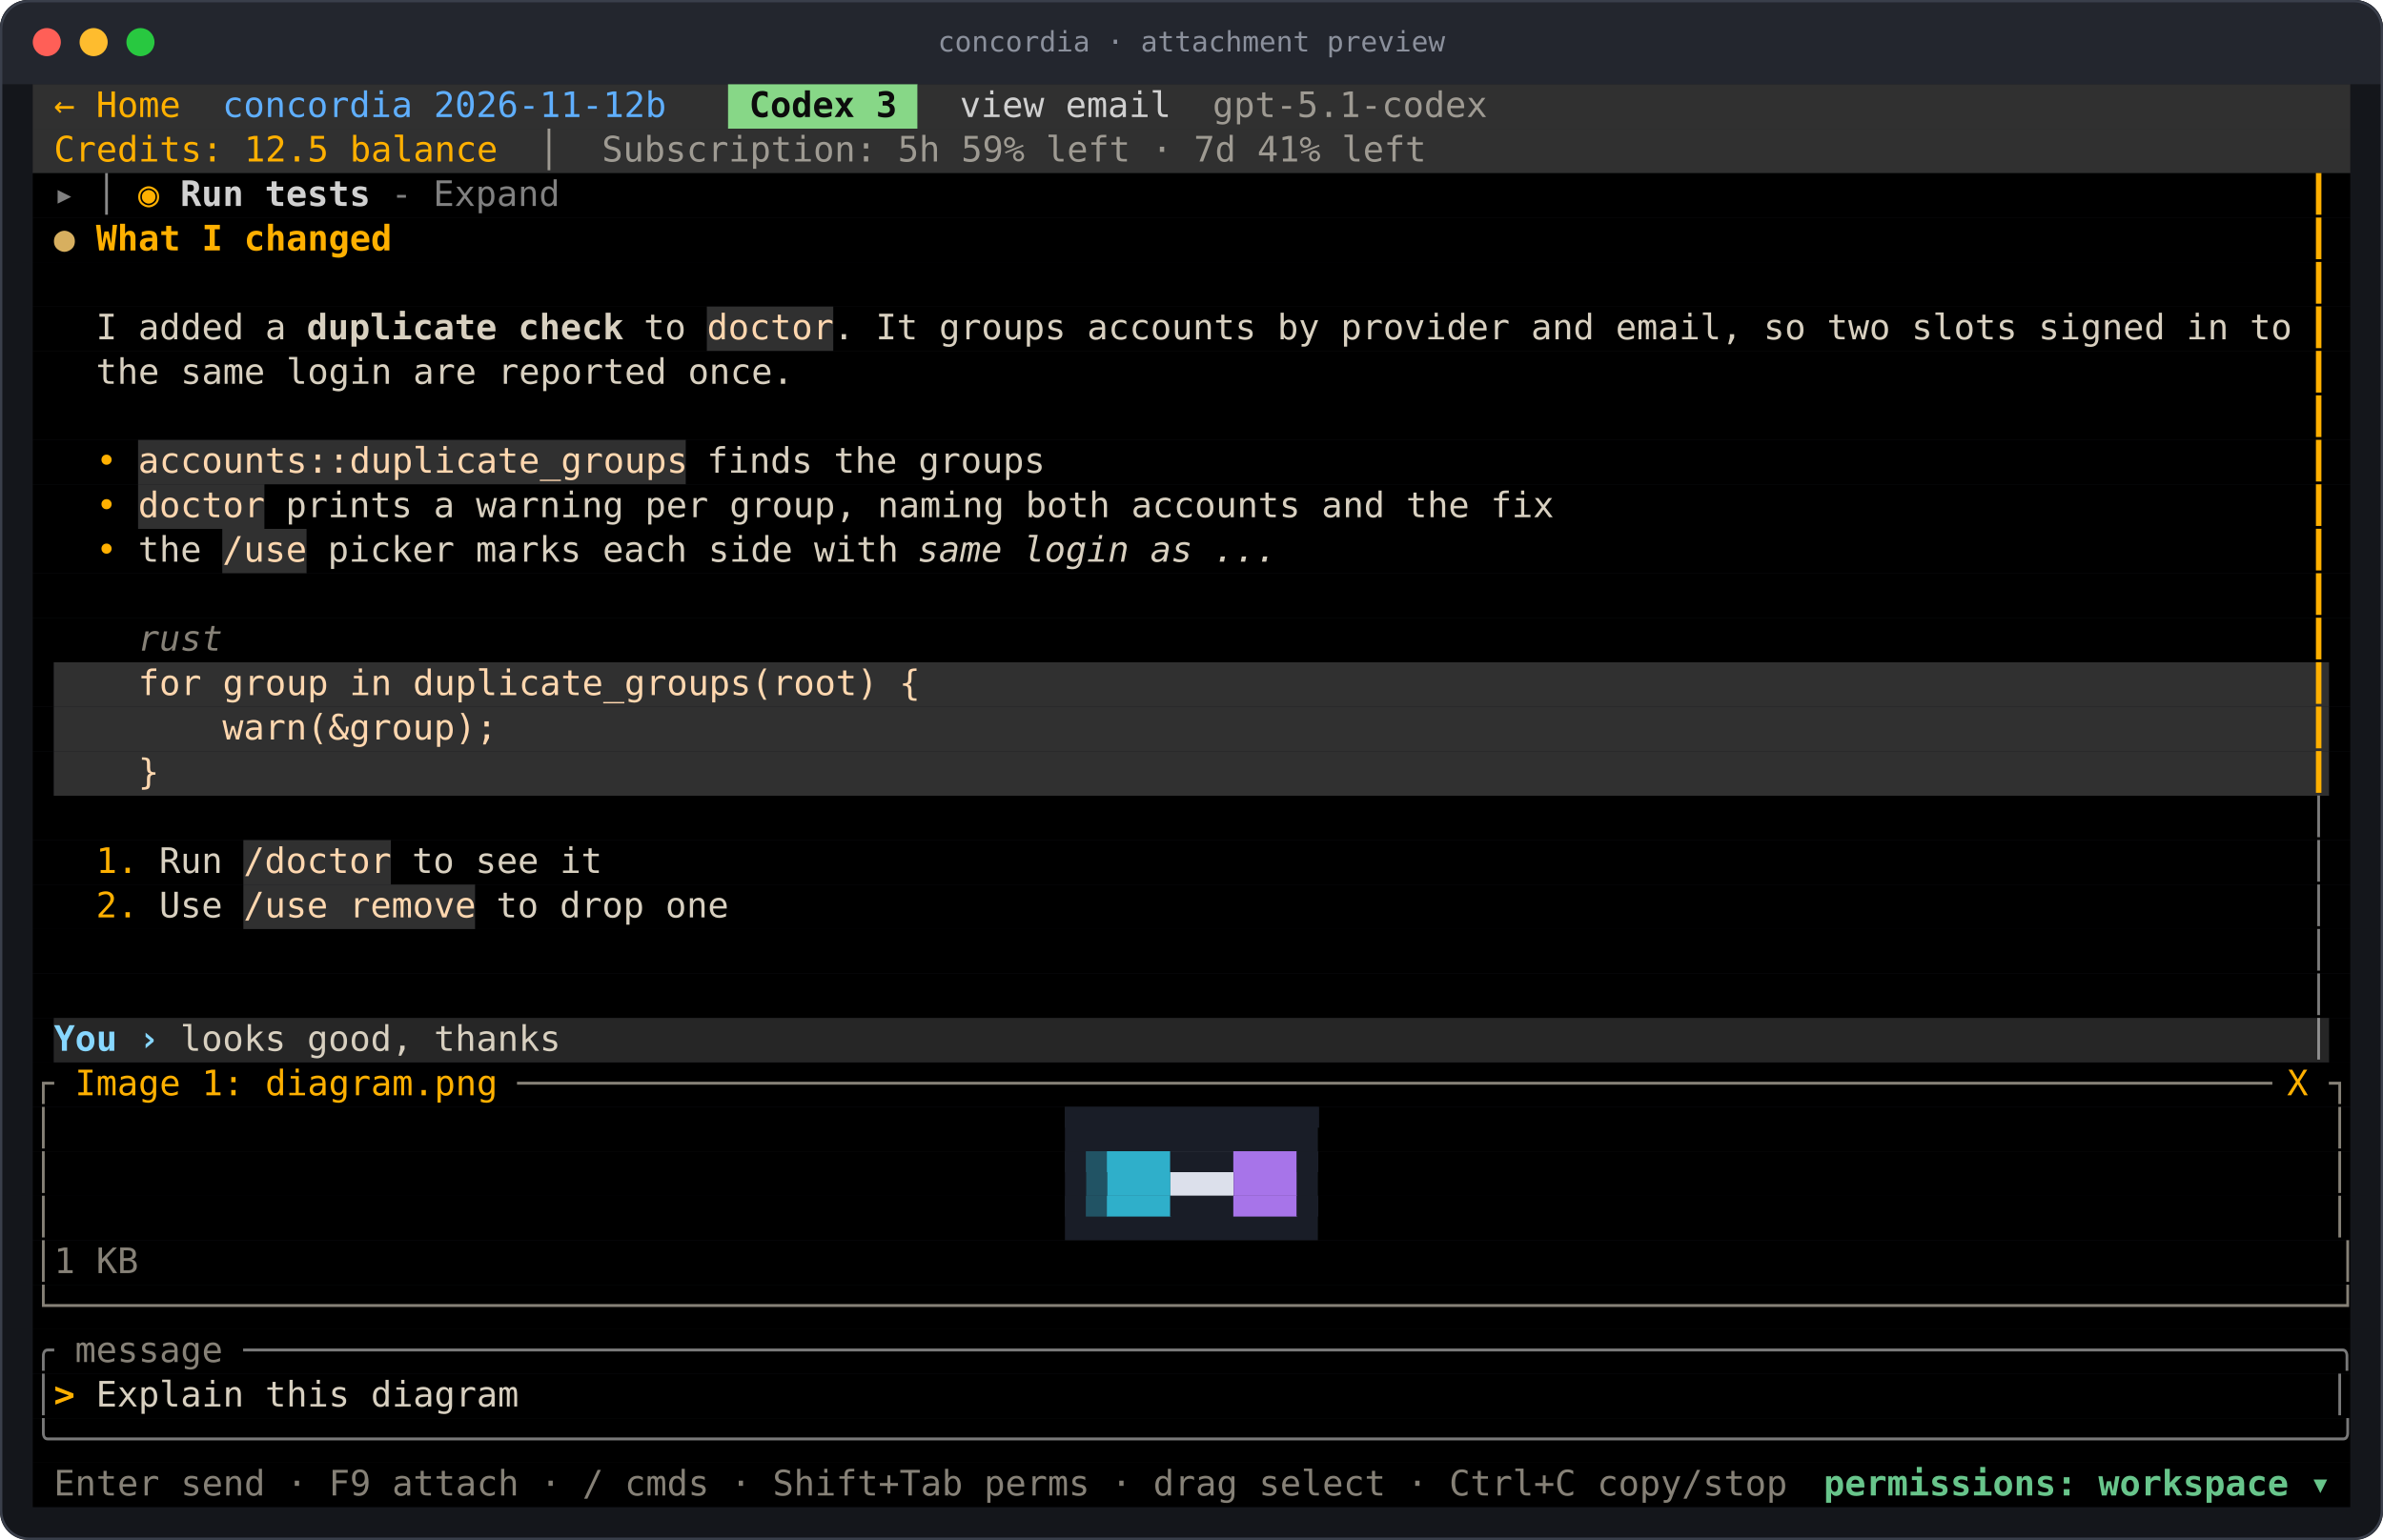
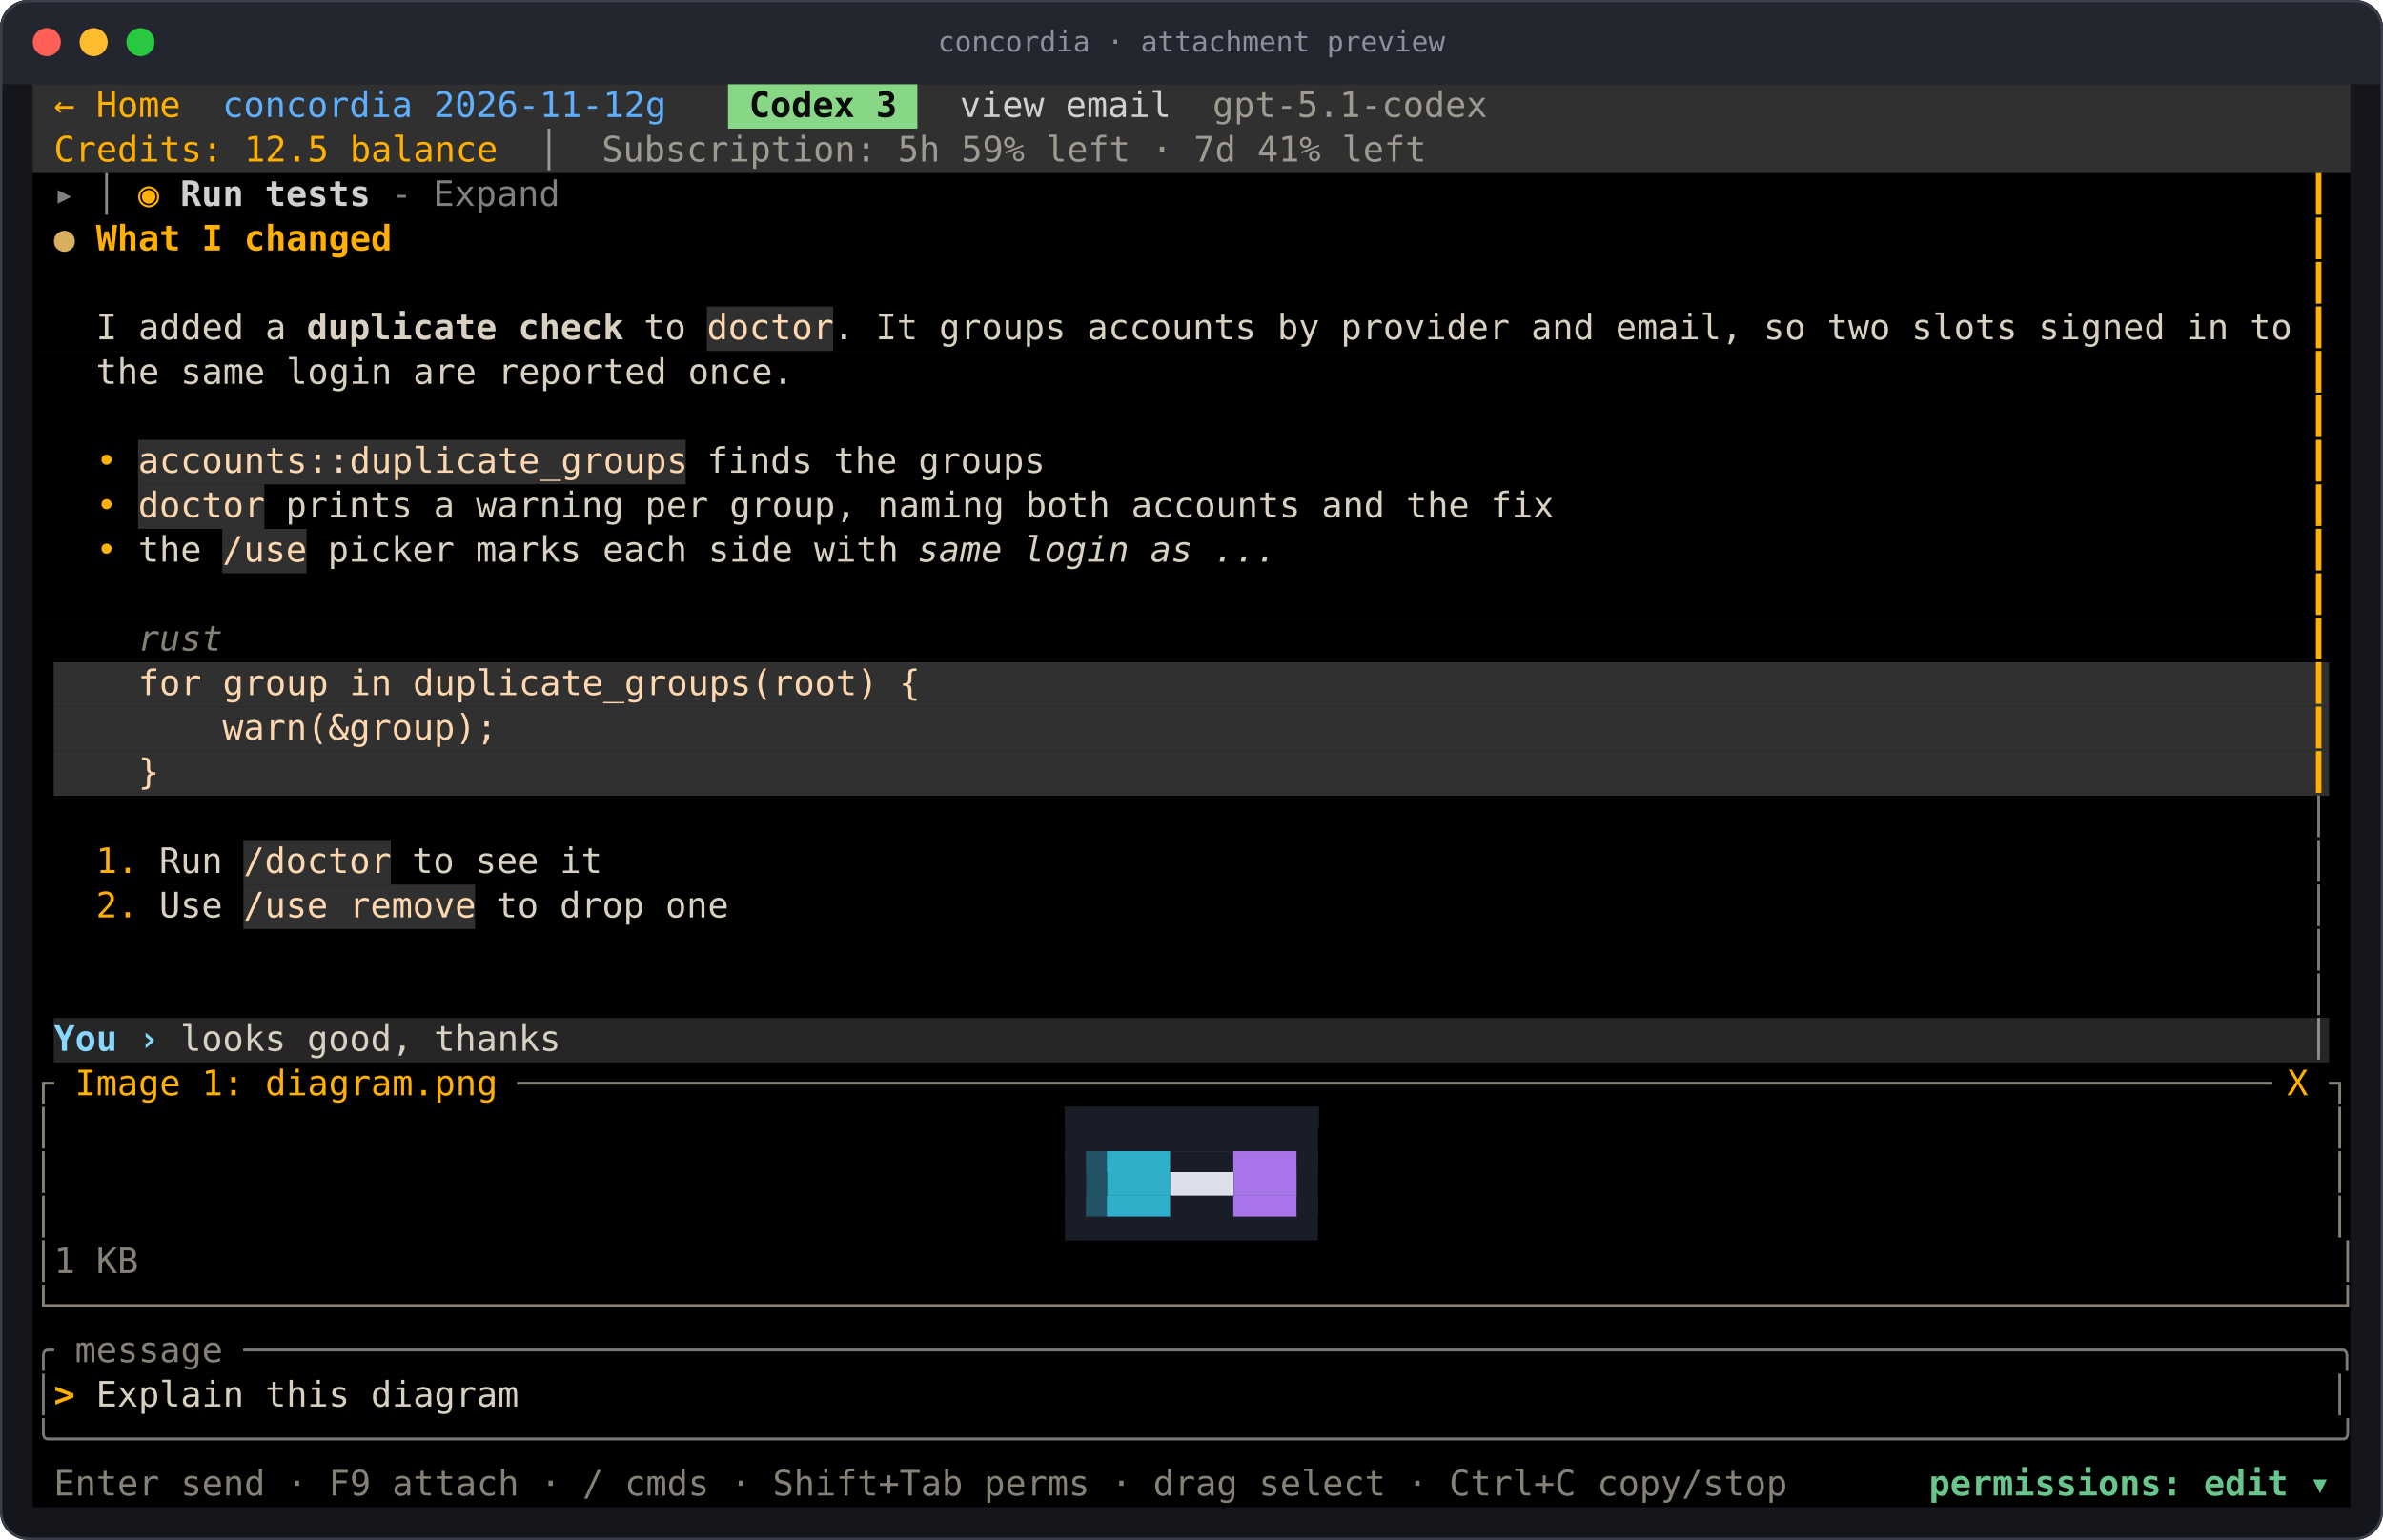
<svg xmlns="http://www.w3.org/2000/svg" width="1018" height="658" viewBox="0 0 1018 658" role="img" aria-label="concordia · attachment preview">
  <defs>
    <clipPath id="win">
      <rect width="1018" height="658" rx="12" />
    </clipPath>
  </defs>
  <g clip-path="url(#win)">
    <rect width="1018" height="658" fill="#14161b" />
    <rect width="1018" height="36" fill="#23262e" />
    <circle cx="20" cy="18" r="6" fill="#ff5f57" />
    <circle cx="40" cy="18" r="6" fill="#febc2e" />
    <circle cx="60" cy="18" r="6" fill="#28c840" />
    <text x="509" y="22" font-family="Cascadia Mono, Consolas, monospace" font-size="12" fill="#8b909c" text-anchor="middle">concordia · attachment preview</text>
    <rect x="14" y="36" width="297" height="19" fill="#303030" />
    <rect x="311" y="36" width="81" height="19" fill="#87d787" />
    <rect x="392" y="36" width="612" height="19" fill="#303030" />
    <rect x="14" y="55" width="990" height="19" fill="#303030" />
    <rect x="14" y="74" width="990" height="19" fill="#000000" />
    <rect x="14" y="93" width="990" height="19" fill="#000000" />
    <rect x="14" y="112" width="990" height="19" fill="#000000" />
    <rect x="14" y="131" width="288" height="19" fill="#000000" />
    <rect x="302" y="131" width="54" height="19" fill="#303030" />
    <rect x="356" y="131" width="648" height="19" fill="#000000" />
    <rect x="14" y="150" width="990" height="19" fill="#000000" />
    <rect x="14" y="169" width="990" height="19" fill="#000000" />
    <rect x="14" y="188" width="45" height="19" fill="#000000" />
    <rect x="59" y="188" width="234" height="19" fill="#303030" />
    <rect x="293" y="188" width="711" height="19" fill="#000000" />
    <rect x="14" y="207" width="45" height="19" fill="#000000" />
    <rect x="59" y="207" width="54" height="19" fill="#303030" />
    <rect x="113" y="207" width="891" height="19" fill="#000000" />
    <rect x="14" y="226" width="81" height="19" fill="#000000" />
    <rect x="95" y="226" width="36" height="19" fill="#303030" />
    <rect x="131" y="226" width="873" height="19" fill="#000000" />
    <rect x="14" y="245" width="990" height="19" fill="#000000" />
    <rect x="14" y="264" width="990" height="19" fill="#000000" />
    <rect x="14" y="283" width="9" height="19" fill="#000000" />
    <rect x="23" y="283" width="972" height="19" fill="#303030" />
    <rect x="995" y="283" width="9" height="19" fill="#000000" />
    <rect x="14" y="302" width="9" height="19" fill="#000000" />
    <rect x="23" y="302" width="972" height="19" fill="#303030" />
    <rect x="995" y="302" width="9" height="19" fill="#000000" />
    <rect x="14" y="321" width="9" height="19" fill="#000000" />
    <rect x="23" y="321" width="972" height="19" fill="#303030" />
    <rect x="995" y="321" width="9" height="19" fill="#000000" />
    <rect x="14" y="340" width="990" height="19" fill="#000000" />
    <rect x="14" y="359" width="90" height="19" fill="#000000" />
    <rect x="104" y="359" width="63" height="19" fill="#303030" />
    <rect x="167" y="359" width="837" height="19" fill="#000000" />
    <rect x="14" y="378" width="90" height="19" fill="#000000" />
    <rect x="104" y="378" width="99" height="19" fill="#303030" />
    <rect x="203" y="378" width="801" height="19" fill="#000000" />
    <rect x="14" y="397" width="990" height="19" fill="#000000" />
    <rect x="14" y="416" width="990" height="19" fill="#000000" />
    <rect x="14" y="435" width="9" height="19" fill="#000000" />
    <rect x="23" y="435" width="972" height="19" fill="#262626" />
    <rect x="995" y="435" width="9" height="19" fill="#000000" />
    <rect x="14" y="454" width="990" height="19" fill="#000000" />
    <rect x="14" y="473" width="441" height="19" fill="#000000" />
    <rect x="455" y="473" width="108" height="19" fill="#191d27" />
    <rect x="563" y="473" width="441" height="19" fill="#000000" />
    <rect x="14" y="492" width="441" height="19" fill="#000000" />
    <rect x="455" y="492" width="9" height="19" fill="#191d27" />
    <rect x="464" y="492" width="9" height="19" fill="#215364" />
    <rect x="473" y="492" width="27" height="19" fill="#2fafca" />
    <rect x="500" y="492" width="27" height="19" fill="#dce0eb" />
    <rect x="527" y="492" width="27" height="19" fill="#a774e9" />
    <rect x="554" y="492" width="9" height="19" fill="#191d27" />
    <rect x="563" y="492" width="441" height="19" fill="#000000" />
    <rect x="14" y="511" width="441" height="19" fill="#000000" />
    <rect x="455" y="511" width="108" height="19" fill="#191d27" />
    <rect x="563" y="511" width="441" height="19" fill="#000000" />
    <rect x="14" y="530" width="990" height="19" fill="#000000" />
    <rect x="14" y="549" width="990" height="19" fill="#000000" />
    <rect x="14" y="568" width="990" height="19" fill="#000000" />
    <rect x="14" y="587" width="990" height="19" fill="#000000" />
    <rect x="14" y="606" width="990" height="19" fill="#000000" />
    <rect x="14" y="625" width="990" height="19" fill="#000000" />
    <g font-family="Cascadia Mono, Consolas, monospace" font-size="15" xml:space="preserve">
      <text x="23" y="50" textLength="54" lengthAdjust="spacingAndGlyphs" fill="#ffb000">← Home</text>
-       <text x="95" y="50" textLength="189" lengthAdjust="spacingAndGlyphs" fill="#5fafff">concordia 2026-11-12b</text>
+       <text x="95" y="50" textLength="189" lengthAdjust="spacingAndGlyphs" fill="#5fafff">concordia 2026-11-12g</text>
      <text x="320" y="50" textLength="63" lengthAdjust="spacingAndGlyphs" fill="#0c0c0c" font-weight="700">Codex 3</text>
      <text x="410" y="50" textLength="90" lengthAdjust="spacingAndGlyphs" fill="#d0d0d0">view email</text>
      <text x="518" y="50" textLength="117" lengthAdjust="spacingAndGlyphs" fill="#9e9a92">gpt-5.1-codex</text>
      <text x="23" y="69" textLength="189" lengthAdjust="spacingAndGlyphs" fill="#ffb000">Credits: 12.5 balance</text>
      <text x="230" y="69" textLength="378" lengthAdjust="spacingAndGlyphs" fill="#9e9a92">│  Subscription: 5h 59% left · 7d 41% left</text>
      <text x="23" y="88" textLength="9" lengthAdjust="spacingAndGlyphs" fill="#808080">▸</text>
      <text x="41" y="88" textLength="9" lengthAdjust="spacingAndGlyphs" fill="#8a8a8a">│</text>
      <text x="59" y="88" textLength="9" lengthAdjust="spacingAndGlyphs" fill="#ffb000">◉</text>
      <text x="77" y="88" textLength="81" lengthAdjust="spacingAndGlyphs" fill="#d0d0d0" font-weight="700">Run tests</text>
      <text x="167" y="88" textLength="72" lengthAdjust="spacingAndGlyphs" fill="#808080">- Expand</text>
      <text x="986" y="88" textLength="9" lengthAdjust="spacingAndGlyphs" fill="#ffb000">┃</text>
      <text x="23" y="107" textLength="9" lengthAdjust="spacingAndGlyphs" fill="#d7af5f" font-weight="700">●</text>
      <text x="41" y="107" textLength="126" lengthAdjust="spacingAndGlyphs" fill="#ffb000" font-weight="700">What I changed</text>
      <text x="986" y="107" textLength="9" lengthAdjust="spacingAndGlyphs" fill="#ffb000">┃</text>
      <text x="986" y="126" textLength="9" lengthAdjust="spacingAndGlyphs" fill="#ffb000">┃</text>
      <text x="41" y="145" textLength="81" lengthAdjust="spacingAndGlyphs" fill="#d8d0c0">I added a</text>
      <text x="131" y="145" textLength="135" lengthAdjust="spacingAndGlyphs" fill="#d8d0c0" font-weight="700">duplicate check</text>
      <text x="275" y="145" textLength="18" lengthAdjust="spacingAndGlyphs" fill="#d8d0c0">to</text>
      <text x="302" y="145" textLength="54" lengthAdjust="spacingAndGlyphs" fill="#ffd7af">doctor</text>
      <text x="356" y="145" textLength="621" lengthAdjust="spacingAndGlyphs" fill="#d8d0c0">. It groups accounts by provider and email, so two slots signed in to</text>
      <text x="986" y="145" textLength="9" lengthAdjust="spacingAndGlyphs" fill="#ffb000">┃</text>
      <text x="41" y="164" textLength="297" lengthAdjust="spacingAndGlyphs" fill="#d8d0c0">the same login are reported once.</text>
      <text x="986" y="164" textLength="9" lengthAdjust="spacingAndGlyphs" fill="#ffb000">┃</text>
      <text x="986" y="183" textLength="9" lengthAdjust="spacingAndGlyphs" fill="#ffb000">┃</text>
      <text x="41" y="202" textLength="9" lengthAdjust="spacingAndGlyphs" fill="#ffb000">•</text>
      <text x="59" y="202" textLength="234" lengthAdjust="spacingAndGlyphs" fill="#ffd7af">accounts::duplicate_groups</text>
      <text x="302" y="202" textLength="144" lengthAdjust="spacingAndGlyphs" fill="#d8d0c0">finds the groups</text>
      <text x="986" y="202" textLength="9" lengthAdjust="spacingAndGlyphs" fill="#ffb000">┃</text>
      <text x="41" y="221" textLength="9" lengthAdjust="spacingAndGlyphs" fill="#ffb000">•</text>
      <text x="59" y="221" textLength="54" lengthAdjust="spacingAndGlyphs" fill="#ffd7af">doctor</text>
      <text x="122" y="221" textLength="540" lengthAdjust="spacingAndGlyphs" fill="#d8d0c0">prints a warning per group, naming both accounts and the fix</text>
      <text x="986" y="221" textLength="9" lengthAdjust="spacingAndGlyphs" fill="#ffb000">┃</text>
      <text x="41" y="240" textLength="9" lengthAdjust="spacingAndGlyphs" fill="#ffb000">•</text>
      <text x="59" y="240" textLength="27" lengthAdjust="spacingAndGlyphs" fill="#d8d0c0">the</text>
      <text x="95" y="240" textLength="36" lengthAdjust="spacingAndGlyphs" fill="#ffd7af">/use</text>
      <text x="140" y="240" textLength="243" lengthAdjust="spacingAndGlyphs" fill="#d8d0c0">picker marks each side with</text>
      <text x="392" y="240" textLength="153" lengthAdjust="spacingAndGlyphs" fill="#d8d0c0" font-style="italic">same login as ...</text>
      <text x="986" y="240" textLength="9" lengthAdjust="spacingAndGlyphs" fill="#ffb000">┃</text>
      <text x="986" y="259" textLength="9" lengthAdjust="spacingAndGlyphs" fill="#ffb000">┃</text>
      <text x="59" y="278" textLength="36" lengthAdjust="spacingAndGlyphs" fill="#868177" font-style="italic">rust</text>
      <text x="986" y="278" textLength="9" lengthAdjust="spacingAndGlyphs" fill="#ffb000">┃</text>
      <text x="59" y="297" textLength="333" lengthAdjust="spacingAndGlyphs" fill="#ffd7af">for group in duplicate_groups(root) {</text>
      <text x="986" y="297" textLength="9" lengthAdjust="spacingAndGlyphs" fill="#ffb000">┃</text>
      <text x="95" y="316" textLength="117" lengthAdjust="spacingAndGlyphs" fill="#ffd7af">warn(&amp;group);</text>
      <text x="986" y="316" textLength="9" lengthAdjust="spacingAndGlyphs" fill="#ffb000">┃</text>
      <text x="59" y="335" textLength="9" lengthAdjust="spacingAndGlyphs" fill="#ffd7af">}</text>
      <text x="986" y="335" textLength="9" lengthAdjust="spacingAndGlyphs" fill="#ffb000">┃</text>
      <text x="986" y="354" textLength="9" lengthAdjust="spacingAndGlyphs" fill="#7c7c7c">│</text>
      <text x="41" y="373" textLength="18" lengthAdjust="spacingAndGlyphs" fill="#ffb000">1.</text>
      <text x="68" y="373" textLength="27" lengthAdjust="spacingAndGlyphs" fill="#d8d0c0">Run</text>
      <text x="104" y="373" textLength="63" lengthAdjust="spacingAndGlyphs" fill="#ffd7af">/doctor</text>
      <text x="176" y="373" textLength="81" lengthAdjust="spacingAndGlyphs" fill="#d8d0c0">to see it</text>
      <text x="986" y="373" textLength="9" lengthAdjust="spacingAndGlyphs" fill="#7c7c7c">│</text>
      <text x="41" y="392" textLength="18" lengthAdjust="spacingAndGlyphs" fill="#ffb000">2.</text>
      <text x="68" y="392" textLength="27" lengthAdjust="spacingAndGlyphs" fill="#d8d0c0">Use</text>
      <text x="104" y="392" textLength="99" lengthAdjust="spacingAndGlyphs" fill="#ffd7af">/use remove</text>
      <text x="212" y="392" textLength="99" lengthAdjust="spacingAndGlyphs" fill="#d8d0c0">to drop one</text>
      <text x="986" y="392" textLength="9" lengthAdjust="spacingAndGlyphs" fill="#7c7c7c">│</text>
      <text x="986" y="411" textLength="9" lengthAdjust="spacingAndGlyphs" fill="#7c7c7c">│</text>
      <text x="986" y="430" textLength="9" lengthAdjust="spacingAndGlyphs" fill="#7c7c7c">│</text>
      <text x="23" y="449" textLength="45" lengthAdjust="spacingAndGlyphs" fill="#87d7ff" font-weight="700">You ›</text>
      <text x="77" y="449" textLength="162" lengthAdjust="spacingAndGlyphs" fill="#d8d0c0">looks good, thanks</text>
      <text x="986" y="449" textLength="9" lengthAdjust="spacingAndGlyphs" fill="#8f8f8f">│</text>
      <text x="14" y="468" textLength="9" lengthAdjust="spacingAndGlyphs" fill="#868177">┌</text>
      <text x="32" y="468" textLength="180" lengthAdjust="spacingAndGlyphs" fill="#ffb000">Image 1: diagram.png</text>
      <text x="221" y="468" textLength="747" lengthAdjust="spacingAndGlyphs" fill="#868177">───────────────────────────────────────────────────────────────────────────────────</text>
      <text x="977" y="468" textLength="9" lengthAdjust="spacingAndGlyphs" fill="#ffb000">X</text>
      <text x="995" y="468" textLength="9" lengthAdjust="spacingAndGlyphs" fill="#868177">┐</text>
      <text x="14" y="487" textLength="9" lengthAdjust="spacingAndGlyphs" fill="#868177">│</text>
      <text x="455" y="487" textLength="108" lengthAdjust="spacingAndGlyphs" fill="#191d27">▀▀▀▀▀▀▀▀▀▀▀▀</text>
      <text x="995" y="487" textLength="9" lengthAdjust="spacingAndGlyphs" fill="#868177">│</text>
      <text x="14" y="506" textLength="9" lengthAdjust="spacingAndGlyphs" fill="#868177">│</text>
      <text x="455" y="506" textLength="9" lengthAdjust="spacingAndGlyphs" fill="#191d27">▀</text>
      <text x="464" y="506" textLength="9" lengthAdjust="spacingAndGlyphs" fill="#215364">▀</text>
      <text x="473" y="506" textLength="27" lengthAdjust="spacingAndGlyphs" fill="#2fafca">▀▀▀</text>
      <text x="500" y="506" textLength="27" lengthAdjust="spacingAndGlyphs" fill="#191d27">▀▀▀</text>
      <text x="527" y="506" textLength="27" lengthAdjust="spacingAndGlyphs" fill="#a774e9">▀▀▀</text>
      <text x="554" y="506" textLength="9" lengthAdjust="spacingAndGlyphs" fill="#191d27">▀</text>
      <text x="995" y="506" textLength="9" lengthAdjust="spacingAndGlyphs" fill="#868177">│</text>
      <text x="14" y="525" textLength="9" lengthAdjust="spacingAndGlyphs" fill="#868177">│</text>
      <text x="455" y="525" textLength="9" lengthAdjust="spacingAndGlyphs" fill="#191d27">▀</text>
      <text x="464" y="525" textLength="9" lengthAdjust="spacingAndGlyphs" fill="#215364">▀</text>
      <text x="473" y="525" textLength="27" lengthAdjust="spacingAndGlyphs" fill="#2fafca">▀▀▀</text>
      <text x="500" y="525" textLength="27" lengthAdjust="spacingAndGlyphs" fill="#191d27">▀▀▀</text>
      <text x="527" y="525" textLength="27" lengthAdjust="spacingAndGlyphs" fill="#a774e9">▀▀▀</text>
      <text x="554" y="525" textLength="9" lengthAdjust="spacingAndGlyphs" fill="#191d27">▀</text>
      <text x="995" y="525" textLength="9" lengthAdjust="spacingAndGlyphs" fill="#868177">│</text>
      <text x="14" y="544" textLength="990" lengthAdjust="spacingAndGlyphs" fill="#868177">│1 KB                                                                                                        │</text>
      <text x="14" y="563" textLength="990" lengthAdjust="spacingAndGlyphs" fill="#868177">└────────────────────────────────────────────────────────────────────────────────────────────────────────────┘</text>
      <text x="14" y="582" textLength="9" lengthAdjust="spacingAndGlyphs" fill="#797979">╭</text>
      <text x="32" y="582" textLength="63" lengthAdjust="spacingAndGlyphs" fill="#868177">message</text>
      <text x="104" y="582" textLength="900" lengthAdjust="spacingAndGlyphs" fill="#797979">───────────────────────────────────────────────────────────────────────────────────────────────────╮</text>
      <text x="14" y="601" textLength="9" lengthAdjust="spacingAndGlyphs" fill="#797979">│</text>
      <text x="23" y="601" textLength="9" lengthAdjust="spacingAndGlyphs" fill="#ffb000" font-weight="700">&gt;</text>
      <text x="41" y="601" textLength="180" lengthAdjust="spacingAndGlyphs" fill="#d8d0c0">Explain this diagram</text>
      <text x="995" y="601" textLength="9" lengthAdjust="spacingAndGlyphs" fill="#797979">│</text>
      <text x="14" y="620" textLength="990" lengthAdjust="spacingAndGlyphs" fill="#797979">╰────────────────────────────────────────────────────────────────────────────────────────────────────────────╯</text>
      <text x="23" y="639" textLength="738" lengthAdjust="spacingAndGlyphs" fill="#868177">Enter send · F9 attach · / cmds · Shift+Tab perms · drag select · Ctrl+C copy/stop</text>
-       <text x="779" y="639" textLength="216" lengthAdjust="spacingAndGlyphs" fill="#68c58b" font-weight="700">permissions: workspace ▾</text>
+       <text x="824" y="639" textLength="171" lengthAdjust="spacingAndGlyphs" fill="#68c58b" font-weight="700">permissions: edit ▾</text>
    </g>
  </g>
  <rect x="0.5" y="0.5" width="1017" height="657" rx="12" fill="none" stroke="#3a3f4b" />
</svg>
